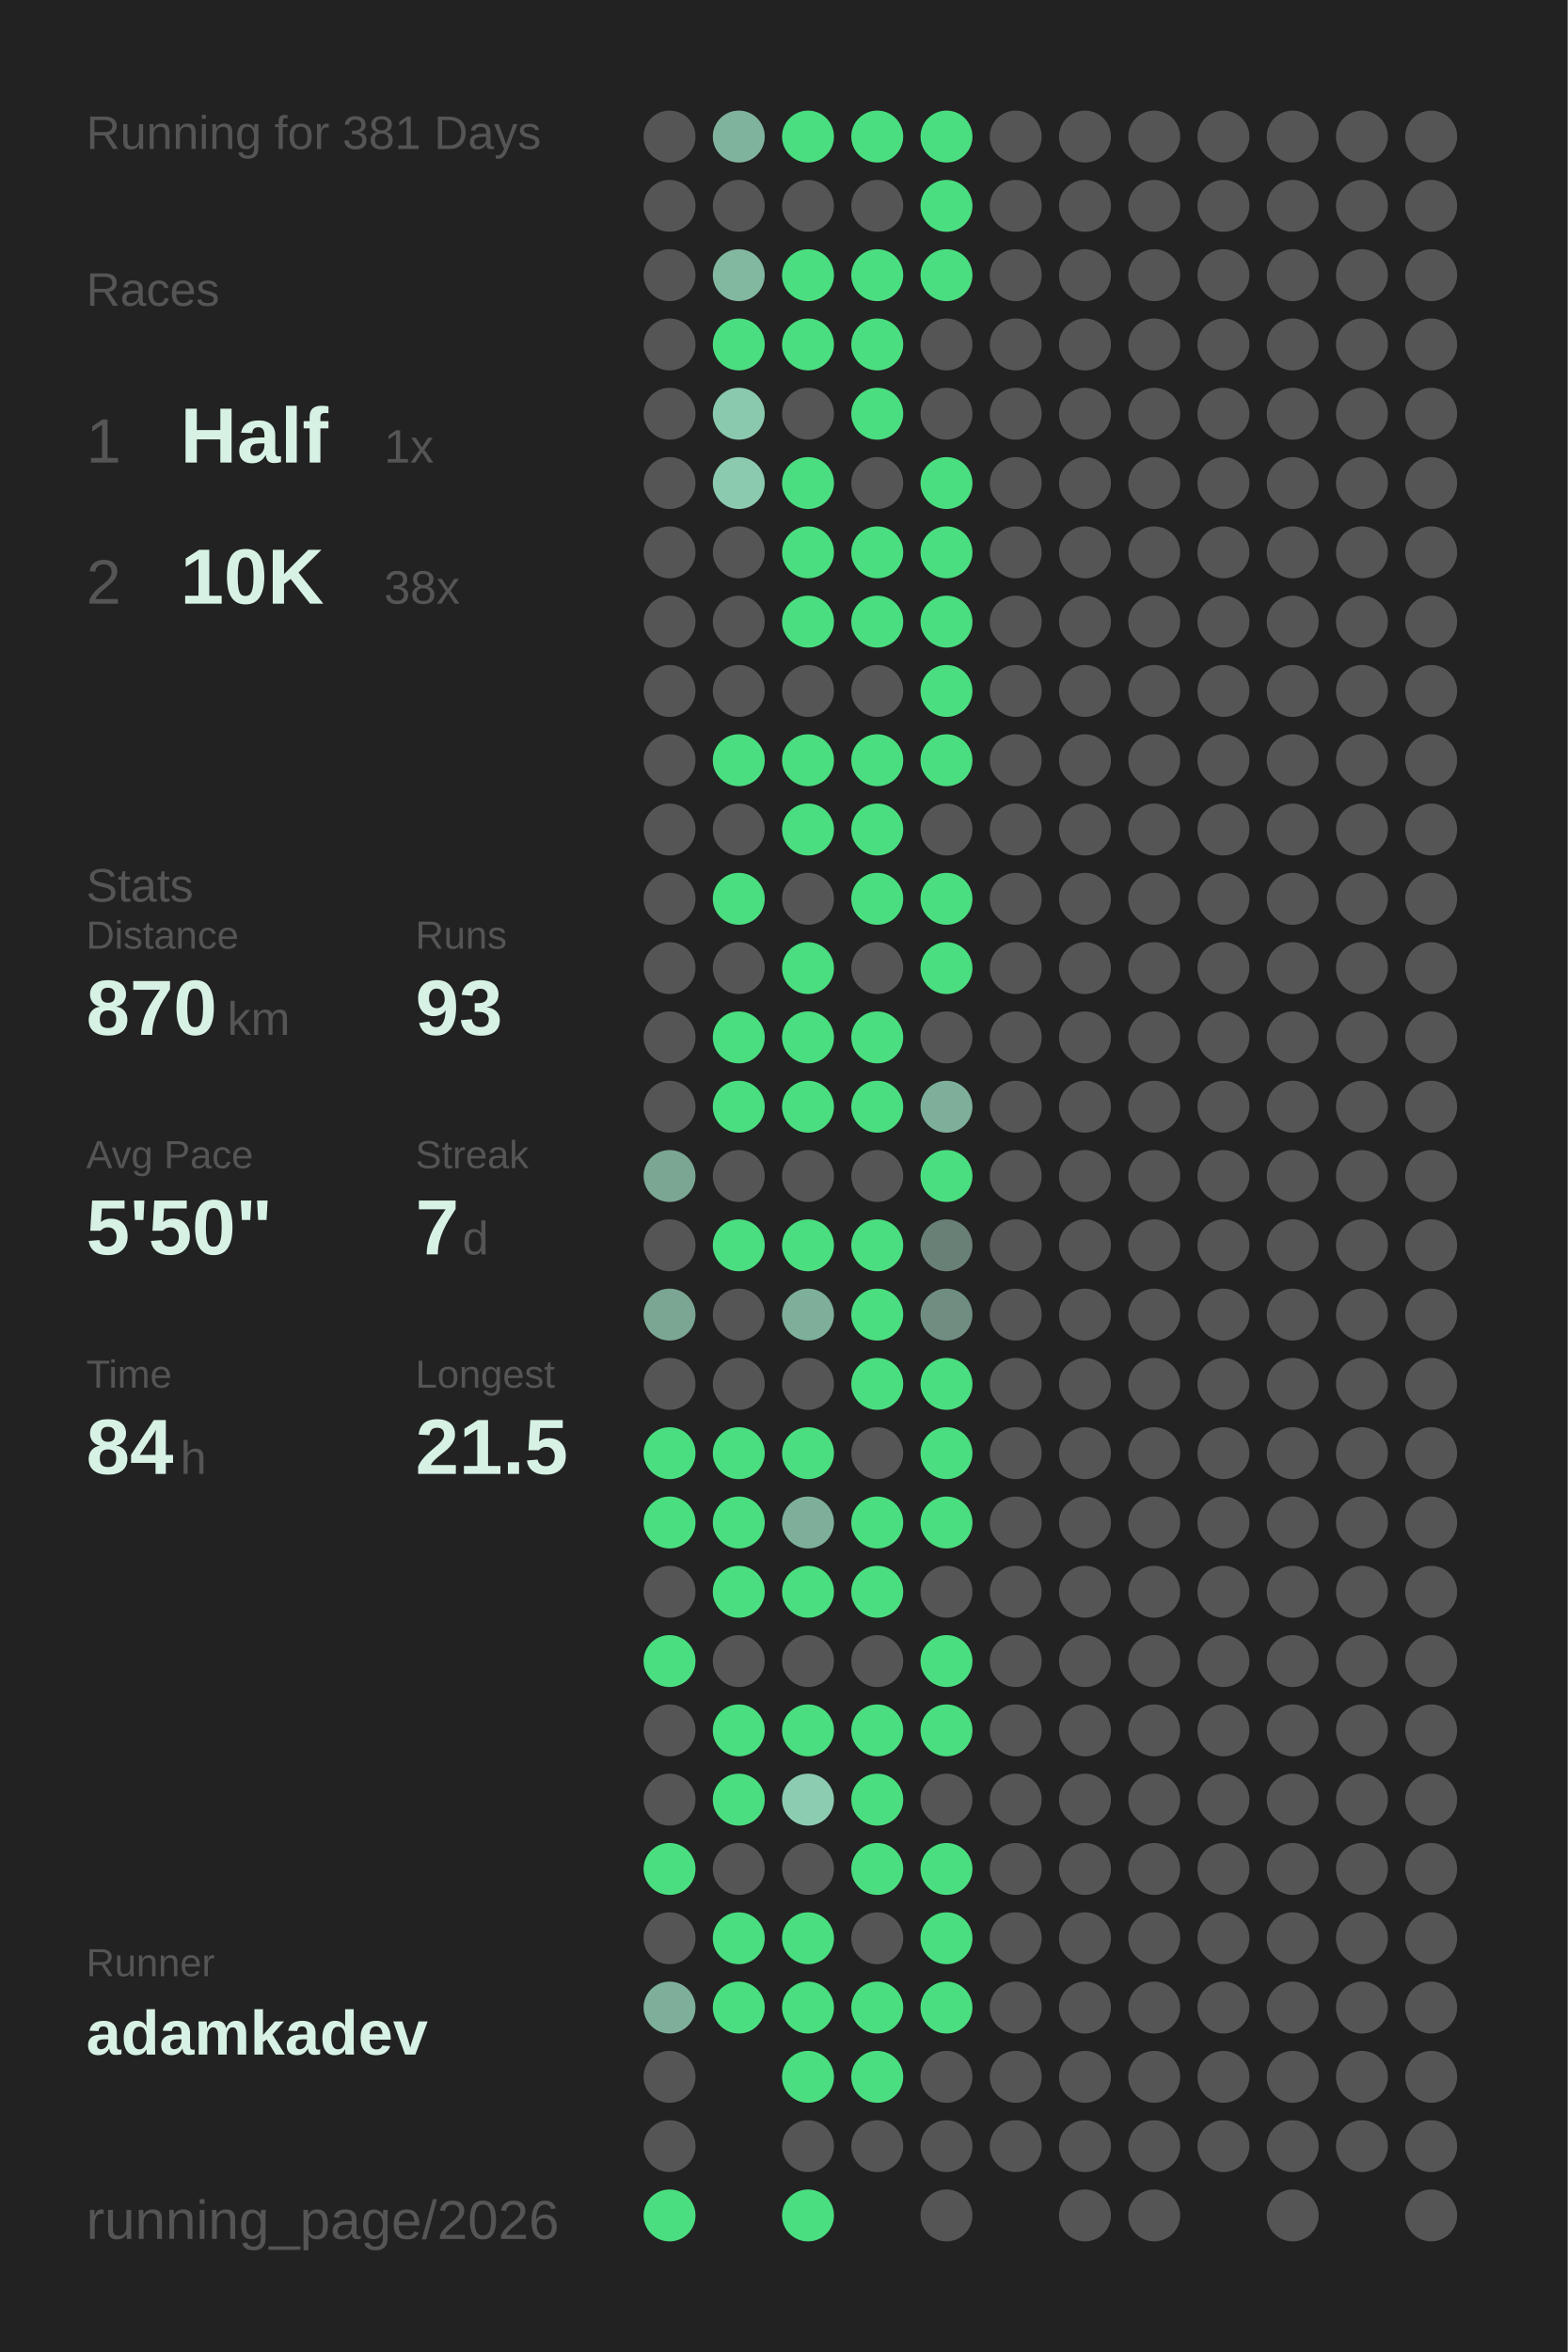
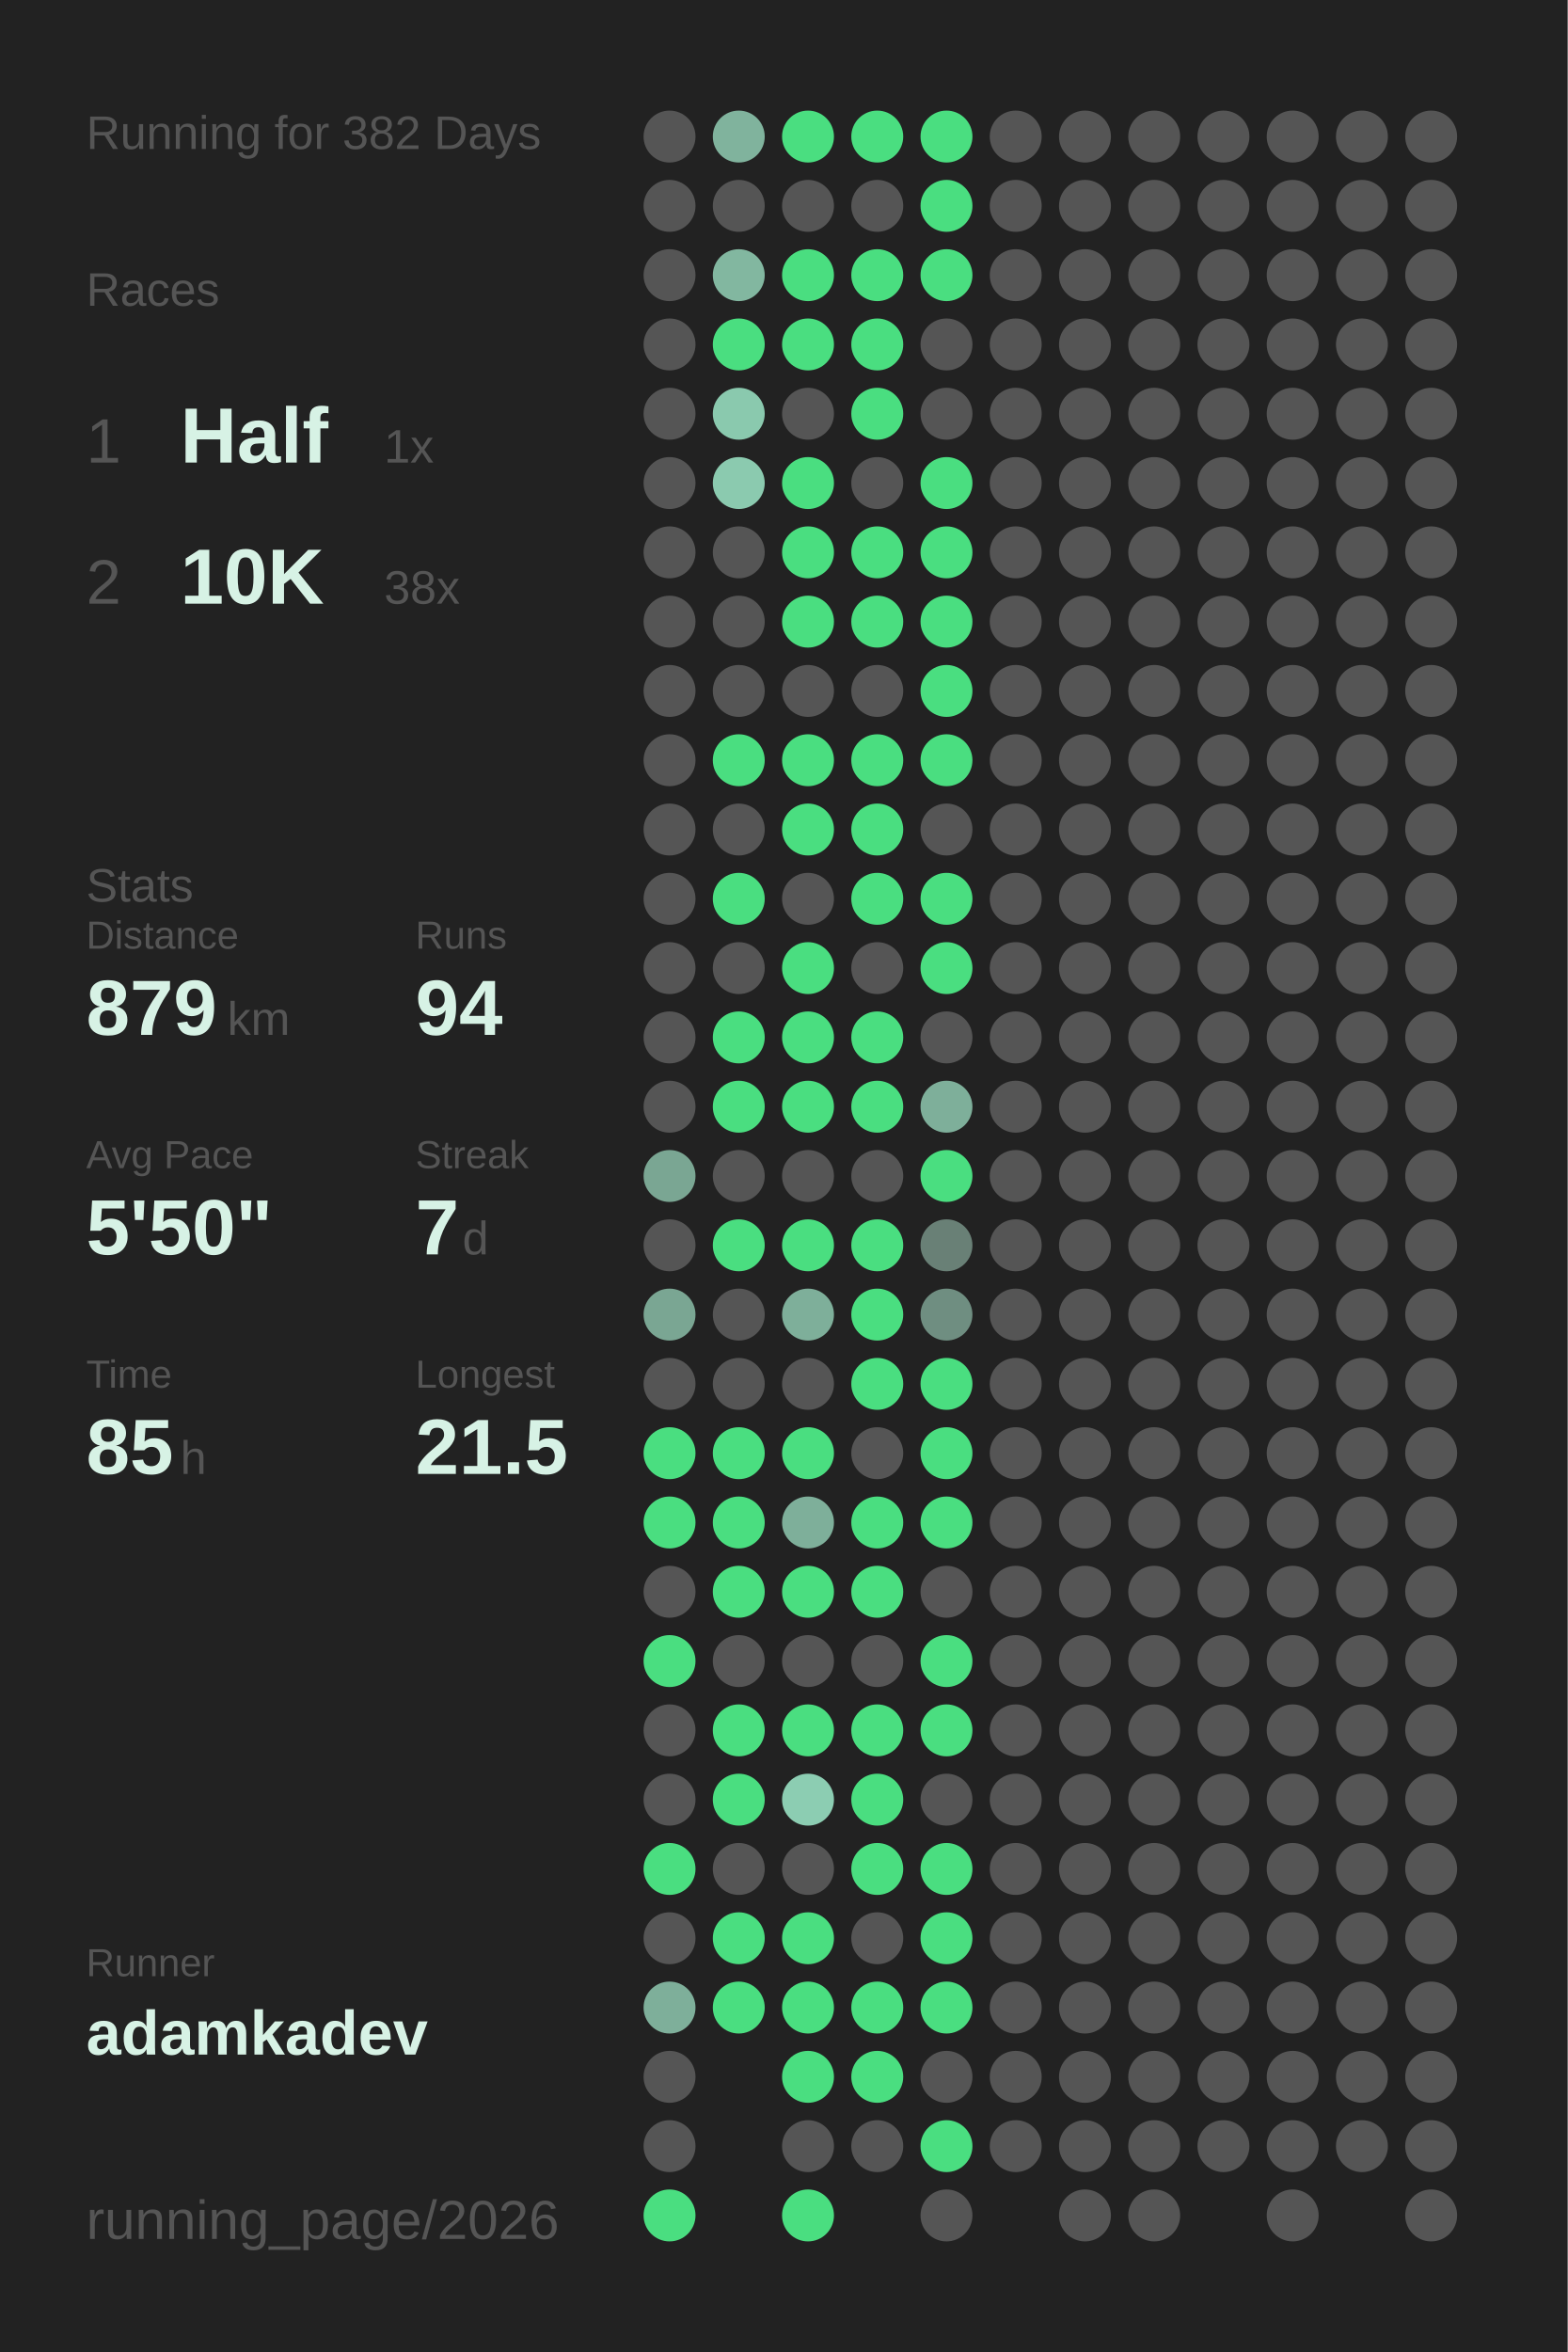
<svg xmlns="http://www.w3.org/2000/svg" baseProfile="full" height="300mm" version="1.1" viewBox="0,0,200,300" width="200mm">
  <defs />
  <rect fill="#222222" height="300" width="200" x="0" y="0" />
-   <text fill="#555555" style="font-size:6px; font-family:Arial;" x="11" y="19">Running for 381 Days</text>
+   <text fill="#555555" style="font-size:6px; font-family:Arial;" x="11" y="19">Running for 382 Days</text>
  <text fill="#555555" style="font-size:6px; font-family:Arial;" x="11" y="39">Races</text>
  <text fill="#555555" style="font-size:8px; font-family:Arial;" x="11" y="59">1</text>
  <text fill="#D7F2E5" style="font-size:10px; font-family:Arial; font-weight:bold;" x="23" y="59">Half</text>
  <text fill="#555555" style="font-size:6px; font-family:Arial;" x="49" y="59">1x</text>
  <text fill="#555555" style="font-size:8px; font-family:Arial;" x="11" y="77">2</text>
  <text fill="#D7F2E5" style="font-size:10px; font-family:Arial; font-weight:bold;" x="23" y="77">10K</text>
  <text fill="#555555" style="font-size:6px; font-family:Arial;" x="49" y="77">38x</text>
  <text fill="#555555" style="font-size:6px; font-family:Arial;" x="11" y="115">Stats</text>
  <text fill="#555555" style="font-size:5px; font-family:Arial;" x="11" y="121">Distance</text>
-   <text fill="#D7F2E5" style="font-size:10px; font-family:Arial; font-weight:bold;" x="11" y="132">870</text>
+   <text fill="#D7F2E5" style="font-size:10px; font-family:Arial; font-weight:bold;" x="11" y="132">879</text>
  <text fill="#555555" style="font-size:6px; font-family:Arial;" x="29" y="132">km</text>
  <text fill="#555555" style="font-size:5px; font-family:Arial;" x="53" y="121">Runs</text>
-   <text fill="#D7F2E5" style="font-size:10px; font-family:Arial; font-weight:bold;" x="53" y="132">93</text>
+   <text fill="#D7F2E5" style="font-size:10px; font-family:Arial; font-weight:bold;" x="53" y="132">94</text>
  <text fill="#555555" style="font-size:5px; font-family:Arial;" x="11" y="149">Avg Pace</text>
  <text fill="#D7F2E5" style="font-size:10px; font-family:Arial; font-weight:bold;" x="11" y="160">5'50"</text>
  <text fill="#555555" style="font-size:5px; font-family:Arial;" x="53" y="149">Streak</text>
  <text fill="#D7F2E5" style="font-size:10px; font-family:Arial; font-weight:bold;" x="53" y="160">7</text>
  <text fill="#555555" style="font-size:6px; font-family:Arial;" x="59" y="160">d</text>
  <text fill="#555555" style="font-size:5px; font-family:Arial;" x="11" y="177">Time</text>
-   <text fill="#D7F2E5" style="font-size:10px; font-family:Arial; font-weight:bold;" x="11" y="188">84</text>
+   <text fill="#D7F2E5" style="font-size:10px; font-family:Arial; font-weight:bold;" x="11" y="188">85</text>
  <text fill="#555555" style="font-size:6px; font-family:Arial;" x="23" y="188">h</text>
  <text fill="#555555" style="font-size:5px; font-family:Arial;" x="53" y="177">Longest</text>
  <text fill="#D7F2E5" style="font-size:10px; font-family:Arial; font-weight:bold;" x="53" y="188">21.5</text>
  <text fill="#555555" style="font-size:5px; font-family:Arial;" x="11" y="252.065">Runner</text>
  <text fill="#D7F2E5" style="font-size:8px; font-family:Arial; font-weight:bold;" x="11" y="262.065">adamkadev</text>
  <text fill="#555555" style="font-size:7px; font-family:Arial;" x="11" y="285.581">running_page/2026</text>
  <circle cx="85.417" cy="17.419" fill="#555555" r="3.312" />
  <circle cx="85.417" cy="26.258" fill="#555555" r="3.312" />
  <circle cx="85.417" cy="35.097" fill="#555555" r="3.312" />
  <circle cx="85.417" cy="43.935" fill="#555555" r="3.312" />
  <circle cx="85.417" cy="52.774" fill="#555555" r="3.312" />
  <circle cx="85.417" cy="61.613" fill="#555555" r="3.312" />
  <circle cx="85.417" cy="70.452" fill="#555555" r="3.312" />
  <circle cx="85.417" cy="79.29" fill="#555555" r="3.312" />
  <circle cx="85.417" cy="88.129" fill="#555555" r="3.312" />
  <circle cx="85.417" cy="96.968" fill="#555555" r="3.312" />
  <circle cx="85.417" cy="105.806" fill="#555555" r="3.312" />
  <circle cx="85.417" cy="114.645" fill="#555555" r="3.312" />
  <circle cx="85.417" cy="123.484" fill="#555555" r="3.312" />
  <circle cx="85.417" cy="132.323" fill="#555555" r="3.312" />
  <circle cx="85.417" cy="141.161" fill="#555555" r="3.312" />
  <circle cx="85.417" cy="150" fill="#7aa693" r="3.312" />
  <circle cx="85.417" cy="158.839" fill="#555555" r="3.312" />
  <circle cx="85.417" cy="167.677" fill="#7aa693" r="3.312" />
  <circle cx="85.417" cy="176.516" fill="#555555" r="3.312" />
  <circle cx="85.417" cy="185.355" fill="#4ADE80" r="3.312" />
  <circle cx="85.417" cy="194.194" fill="#4ADE80" r="3.312" />
  <circle cx="85.417" cy="203.032" fill="#555555" r="3.312" />
  <circle cx="85.417" cy="211.871" fill="#4ADE80" r="3.312" />
  <circle cx="85.417" cy="220.71" fill="#555555" r="3.312" />
  <circle cx="85.417" cy="229.548" fill="#555555" r="3.312" />
  <circle cx="85.417" cy="238.387" fill="#4ADE80" r="3.312" />
  <circle cx="85.417" cy="247.226" fill="#555555" r="3.312" />
  <circle cx="85.417" cy="256.065" fill="#7eaf9a" r="3.312" />
  <circle cx="85.417" cy="264.903" fill="#555555" r="3.312" />
  <circle cx="85.417" cy="273.742" fill="#555555" r="3.312" />
  <circle cx="85.417" cy="282.581" fill="#4ADE80" r="3.312" />
  <circle cx="94.25" cy="17.419" fill="#80b39d" r="3.312" />
  <circle cx="94.25" cy="26.258" fill="#555555" r="3.312" />
  <circle cx="94.25" cy="35.097" fill="#82b7a0" r="3.312" />
  <circle cx="94.25" cy="43.935" fill="#4ADE80" r="3.312" />
  <circle cx="94.25" cy="52.774" fill="#8ac9ae" r="3.312" />
  <circle cx="94.25" cy="61.613" fill="#8bcaaf" r="3.312" />
  <circle cx="94.25" cy="70.452" fill="#555555" r="3.312" />
  <circle cx="94.25" cy="79.29" fill="#555555" r="3.312" />
  <circle cx="94.25" cy="88.129" fill="#555555" r="3.312" />
  <circle cx="94.25" cy="96.968" fill="#4ADE80" r="3.312" />
  <circle cx="94.25" cy="105.806" fill="#555555" r="3.312" />
  <circle cx="94.25" cy="114.645" fill="#4ADE80" r="3.312" />
  <circle cx="94.25" cy="123.484" fill="#555555" r="3.312" />
  <circle cx="94.25" cy="132.323" fill="#4ADE80" r="3.312" />
  <circle cx="94.25" cy="141.161" fill="#4ADE80" r="3.312" />
  <circle cx="94.25" cy="150" fill="#555555" r="3.312" />
  <circle cx="94.25" cy="158.839" fill="#4ADE80" r="3.312" />
  <circle cx="94.25" cy="167.677" fill="#555555" r="3.312" />
  <circle cx="94.25" cy="176.516" fill="#555555" r="3.312" />
  <circle cx="94.25" cy="185.355" fill="#4ADE80" r="3.312" />
  <circle cx="94.25" cy="194.194" fill="#4ADE80" r="3.312" />
  <circle cx="94.25" cy="203.032" fill="#4ADE80" r="3.312" />
  <circle cx="94.25" cy="211.871" fill="#555555" r="3.312" />
  <circle cx="94.25" cy="220.71" fill="#4ADE80" r="3.312" />
  <circle cx="94.25" cy="229.548" fill="#4ADE80" r="3.312" />
  <circle cx="94.25" cy="238.387" fill="#555555" r="3.312" />
  <circle cx="94.25" cy="247.226" fill="#4ADE80" r="3.312" />
  <circle cx="94.25" cy="256.065" fill="#4ADE80" r="3.312" />
  <circle cx="103.083" cy="17.419" fill="#4ADE80" r="3.312" />
  <circle cx="103.083" cy="26.258" fill="#555555" r="3.312" />
  <circle cx="103.083" cy="35.097" fill="#4ADE80" r="3.312" />
  <circle cx="103.083" cy="43.935" fill="#4ADE80" r="3.312" />
  <circle cx="103.083" cy="52.774" fill="#555555" r="3.312" />
  <circle cx="103.083" cy="61.613" fill="#4ADE80" r="3.312" />
  <circle cx="103.083" cy="70.452" fill="#4ADE80" r="3.312" />
  <circle cx="103.083" cy="79.29" fill="#4ADE80" r="3.312" />
  <circle cx="103.083" cy="88.129" fill="#555555" r="3.312" />
  <circle cx="103.083" cy="96.968" fill="#4ADE80" r="3.312" />
  <circle cx="103.083" cy="105.806" fill="#4ADE80" r="3.312" />
  <circle cx="103.083" cy="114.645" fill="#555555" r="3.312" />
  <circle cx="103.083" cy="123.484" fill="#4ADE80" r="3.312" />
  <circle cx="103.083" cy="132.323" fill="#4ADE80" r="3.312" />
  <circle cx="103.083" cy="141.161" fill="#4ADE80" r="3.312" />
  <circle cx="103.083" cy="150" fill="#555555" r="3.312" />
  <circle cx="103.083" cy="158.839" fill="#4ADE80" r="3.312" />
  <circle cx="103.083" cy="167.677" fill="#7eaf9a" r="3.312" />
  <circle cx="103.083" cy="176.516" fill="#555555" r="3.312" />
  <circle cx="103.083" cy="185.355" fill="#4ADE80" r="3.312" />
  <circle cx="103.083" cy="194.194" fill="#7eaf9a" r="3.312" />
  <circle cx="103.083" cy="203.032" fill="#4ADE80" r="3.312" />
  <circle cx="103.083" cy="211.871" fill="#555555" r="3.312" />
  <circle cx="103.083" cy="220.71" fill="#4ADE80" r="3.312" />
  <circle cx="103.083" cy="229.548" fill="#8ccdb2" r="3.312" />
  <circle cx="103.083" cy="238.387" fill="#555555" r="3.312" />
  <circle cx="103.083" cy="247.226" fill="#4ADE80" r="3.312" />
  <circle cx="103.083" cy="256.065" fill="#4ADE80" r="3.312" />
  <circle cx="103.083" cy="264.903" fill="#4ADE80" r="3.312" />
  <circle cx="103.083" cy="273.742" fill="#555555" r="3.312" />
  <circle cx="103.083" cy="282.581" fill="#4ADE80" r="3.312" />
  <circle cx="111.917" cy="17.419" fill="#4ADE80" r="3.312" />
  <circle cx="111.917" cy="26.258" fill="#555555" r="3.312" />
  <circle cx="111.917" cy="35.097" fill="#4ADE80" r="3.312" />
  <circle cx="111.917" cy="43.935" fill="#4ADE80" r="3.312" />
  <circle cx="111.917" cy="52.774" fill="#4ADE80" r="3.312" />
  <circle cx="111.917" cy="61.613" fill="#555555" r="3.312" />
  <circle cx="111.917" cy="70.452" fill="#4ADE80" r="3.312" />
  <circle cx="111.917" cy="79.29" fill="#4ADE80" r="3.312" />
  <circle cx="111.917" cy="88.129" fill="#555555" r="3.312" />
  <circle cx="111.917" cy="96.968" fill="#4ADE80" r="3.312" />
  <circle cx="111.917" cy="105.806" fill="#4ADE80" r="3.312" />
  <circle cx="111.917" cy="114.645" fill="#4ADE80" r="3.312" />
  <circle cx="111.917" cy="123.484" fill="#555555" r="3.312" />
  <circle cx="111.917" cy="132.323" fill="#4ADE80" r="3.312" />
  <circle cx="111.917" cy="141.161" fill="#4ADE80" r="3.312" />
  <circle cx="111.917" cy="150" fill="#555555" r="3.312" />
  <circle cx="111.917" cy="158.839" fill="#4ADE80" r="3.312" />
  <circle cx="111.917" cy="167.677" fill="#4ADE80" r="3.312" />
  <circle cx="111.917" cy="176.516" fill="#4ADE80" r="3.312" />
  <circle cx="111.917" cy="185.355" fill="#555555" r="3.312" />
  <circle cx="111.917" cy="194.194" fill="#4ADE80" r="3.312" />
  <circle cx="111.917" cy="203.032" fill="#4ADE80" r="3.312" />
  <circle cx="111.917" cy="211.871" fill="#555555" r="3.312" />
  <circle cx="111.917" cy="220.71" fill="#4ADE80" r="3.312" />
  <circle cx="111.917" cy="229.548" fill="#4ADE80" r="3.312" />
  <circle cx="111.917" cy="238.387" fill="#4ADE80" r="3.312" />
  <circle cx="111.917" cy="247.226" fill="#555555" r="3.312" />
  <circle cx="111.917" cy="256.065" fill="#4ADE80" r="3.312" />
  <circle cx="111.917" cy="264.903" fill="#4ADE80" r="3.312" />
  <circle cx="111.917" cy="273.742" fill="#555555" r="3.312" />
  <circle cx="120.75" cy="17.419" fill="#4ADE80" r="3.312" />
  <circle cx="120.75" cy="26.258" fill="#4ADE80" r="3.312" />
  <circle cx="120.75" cy="35.097" fill="#4ADE80" r="3.312" />
  <circle cx="120.75" cy="43.935" fill="#555555" r="3.312" />
  <circle cx="120.75" cy="52.774" fill="#555555" r="3.312" />
  <circle cx="120.75" cy="61.613" fill="#4ADE80" r="3.312" />
  <circle cx="120.75" cy="70.452" fill="#4ADE80" r="3.312" />
  <circle cx="120.75" cy="79.29" fill="#4ADE80" r="3.312" />
  <circle cx="120.75" cy="88.129" fill="#4ADE80" r="3.312" />
  <circle cx="120.75" cy="96.968" fill="#4ADE80" r="3.312" />
  <circle cx="120.75" cy="105.806" fill="#555555" r="3.312" />
  <circle cx="120.75" cy="114.645" fill="#4ADE80" r="3.312" />
  <circle cx="120.75" cy="123.484" fill="#4ADE80" r="3.312" />
  <circle cx="120.75" cy="132.323" fill="#555555" r="3.312" />
  <circle cx="120.75" cy="141.161" fill="#7eaf9a" r="3.312" />
  <circle cx="120.75" cy="150" fill="#4ADE80" r="3.312" />
  <circle cx="120.75" cy="158.839" fill="#698076" r="3.312" />
  <circle cx="120.75" cy="167.677" fill="#6f8e81" r="3.312" />
  <circle cx="120.75" cy="176.516" fill="#4ADE80" r="3.312" />
  <circle cx="120.75" cy="185.355" fill="#4ADE80" r="3.312" />
  <circle cx="120.75" cy="194.194" fill="#4ADE80" r="3.312" />
  <circle cx="120.75" cy="203.032" fill="#555555" r="3.312" />
  <circle cx="120.75" cy="211.871" fill="#4ADE80" r="3.312" />
  <circle cx="120.75" cy="220.71" fill="#4ADE80" r="3.312" />
  <circle cx="120.75" cy="229.548" fill="#555555" r="3.312" />
  <circle cx="120.75" cy="238.387" fill="#4ADE80" r="3.312" />
  <circle cx="120.75" cy="247.226" fill="#4ADE80" r="3.312" />
  <circle cx="120.75" cy="256.065" fill="#4ADE80" r="3.312" />
  <circle cx="120.75" cy="264.903" fill="#555555" r="3.312" />
-   <circle cx="120.75" cy="273.742" fill="#555555" r="3.312" />
+   <circle cx="120.75" cy="273.742" fill="#4ADE80" r="3.312" />
  <circle cx="120.75" cy="282.581" fill="#555555" r="3.312" />
  <circle cx="129.583" cy="17.419" fill="#555555" r="3.312" />
  <circle cx="129.583" cy="26.258" fill="#555555" r="3.312" />
  <circle cx="129.583" cy="35.097" fill="#555555" r="3.312" />
  <circle cx="129.583" cy="43.935" fill="#555555" r="3.312" />
  <circle cx="129.583" cy="52.774" fill="#555555" r="3.312" />
  <circle cx="129.583" cy="61.613" fill="#555555" r="3.312" />
  <circle cx="129.583" cy="70.452" fill="#555555" r="3.312" />
  <circle cx="129.583" cy="79.29" fill="#555555" r="3.312" />
  <circle cx="129.583" cy="88.129" fill="#555555" r="3.312" />
  <circle cx="129.583" cy="96.968" fill="#555555" r="3.312" />
  <circle cx="129.583" cy="105.806" fill="#555555" r="3.312" />
  <circle cx="129.583" cy="114.645" fill="#555555" r="3.312" />
  <circle cx="129.583" cy="123.484" fill="#555555" r="3.312" />
  <circle cx="129.583" cy="132.323" fill="#555555" r="3.312" />
  <circle cx="129.583" cy="141.161" fill="#555555" r="3.312" />
  <circle cx="129.583" cy="150" fill="#555555" r="3.312" />
  <circle cx="129.583" cy="158.839" fill="#555555" r="3.312" />
  <circle cx="129.583" cy="167.677" fill="#555555" r="3.312" />
  <circle cx="129.583" cy="176.516" fill="#555555" r="3.312" />
  <circle cx="129.583" cy="185.355" fill="#555555" r="3.312" />
  <circle cx="129.583" cy="194.194" fill="#555555" r="3.312" />
  <circle cx="129.583" cy="203.032" fill="#555555" r="3.312" />
  <circle cx="129.583" cy="211.871" fill="#555555" r="3.312" />
  <circle cx="129.583" cy="220.71" fill="#555555" r="3.312" />
  <circle cx="129.583" cy="229.548" fill="#555555" r="3.312" />
  <circle cx="129.583" cy="238.387" fill="#555555" r="3.312" />
  <circle cx="129.583" cy="247.226" fill="#555555" r="3.312" />
  <circle cx="129.583" cy="256.065" fill="#555555" r="3.312" />
  <circle cx="129.583" cy="264.903" fill="#555555" r="3.312" />
  <circle cx="129.583" cy="273.742" fill="#555555" r="3.312" />
  <circle cx="138.417" cy="17.419" fill="#555555" r="3.312" />
  <circle cx="138.417" cy="26.258" fill="#555555" r="3.312" />
  <circle cx="138.417" cy="35.097" fill="#555555" r="3.312" />
  <circle cx="138.417" cy="43.935" fill="#555555" r="3.312" />
  <circle cx="138.417" cy="52.774" fill="#555555" r="3.312" />
  <circle cx="138.417" cy="61.613" fill="#555555" r="3.312" />
  <circle cx="138.417" cy="70.452" fill="#555555" r="3.312" />
  <circle cx="138.417" cy="79.29" fill="#555555" r="3.312" />
  <circle cx="138.417" cy="88.129" fill="#555555" r="3.312" />
  <circle cx="138.417" cy="96.968" fill="#555555" r="3.312" />
  <circle cx="138.417" cy="105.806" fill="#555555" r="3.312" />
  <circle cx="138.417" cy="114.645" fill="#555555" r="3.312" />
  <circle cx="138.417" cy="123.484" fill="#555555" r="3.312" />
  <circle cx="138.417" cy="132.323" fill="#555555" r="3.312" />
  <circle cx="138.417" cy="141.161" fill="#555555" r="3.312" />
  <circle cx="138.417" cy="150" fill="#555555" r="3.312" />
  <circle cx="138.417" cy="158.839" fill="#555555" r="3.312" />
  <circle cx="138.417" cy="167.677" fill="#555555" r="3.312" />
  <circle cx="138.417" cy="176.516" fill="#555555" r="3.312" />
  <circle cx="138.417" cy="185.355" fill="#555555" r="3.312" />
  <circle cx="138.417" cy="194.194" fill="#555555" r="3.312" />
  <circle cx="138.417" cy="203.032" fill="#555555" r="3.312" />
  <circle cx="138.417" cy="211.871" fill="#555555" r="3.312" />
  <circle cx="138.417" cy="220.71" fill="#555555" r="3.312" />
  <circle cx="138.417" cy="229.548" fill="#555555" r="3.312" />
  <circle cx="138.417" cy="238.387" fill="#555555" r="3.312" />
  <circle cx="138.417" cy="247.226" fill="#555555" r="3.312" />
  <circle cx="138.417" cy="256.065" fill="#555555" r="3.312" />
  <circle cx="138.417" cy="264.903" fill="#555555" r="3.312" />
  <circle cx="138.417" cy="273.742" fill="#555555" r="3.312" />
  <circle cx="138.417" cy="282.581" fill="#555555" r="3.312" />
  <circle cx="147.25" cy="17.419" fill="#555555" r="3.312" />
  <circle cx="147.25" cy="26.258" fill="#555555" r="3.312" />
  <circle cx="147.25" cy="35.097" fill="#555555" r="3.312" />
  <circle cx="147.25" cy="43.935" fill="#555555" r="3.312" />
  <circle cx="147.25" cy="52.774" fill="#555555" r="3.312" />
  <circle cx="147.25" cy="61.613" fill="#555555" r="3.312" />
  <circle cx="147.25" cy="70.452" fill="#555555" r="3.312" />
  <circle cx="147.25" cy="79.29" fill="#555555" r="3.312" />
  <circle cx="147.25" cy="88.129" fill="#555555" r="3.312" />
  <circle cx="147.25" cy="96.968" fill="#555555" r="3.312" />
  <circle cx="147.25" cy="105.806" fill="#555555" r="3.312" />
  <circle cx="147.25" cy="114.645" fill="#555555" r="3.312" />
  <circle cx="147.25" cy="123.484" fill="#555555" r="3.312" />
  <circle cx="147.25" cy="132.323" fill="#555555" r="3.312" />
  <circle cx="147.25" cy="141.161" fill="#555555" r="3.312" />
  <circle cx="147.25" cy="150" fill="#555555" r="3.312" />
  <circle cx="147.25" cy="158.839" fill="#555555" r="3.312" />
  <circle cx="147.25" cy="167.677" fill="#555555" r="3.312" />
  <circle cx="147.25" cy="176.516" fill="#555555" r="3.312" />
  <circle cx="147.25" cy="185.355" fill="#555555" r="3.312" />
  <circle cx="147.25" cy="194.194" fill="#555555" r="3.312" />
  <circle cx="147.25" cy="203.032" fill="#555555" r="3.312" />
  <circle cx="147.25" cy="211.871" fill="#555555" r="3.312" />
  <circle cx="147.25" cy="220.71" fill="#555555" r="3.312" />
  <circle cx="147.25" cy="229.548" fill="#555555" r="3.312" />
  <circle cx="147.25" cy="238.387" fill="#555555" r="3.312" />
  <circle cx="147.25" cy="247.226" fill="#555555" r="3.312" />
  <circle cx="147.25" cy="256.065" fill="#555555" r="3.312" />
  <circle cx="147.25" cy="264.903" fill="#555555" r="3.312" />
  <circle cx="147.25" cy="273.742" fill="#555555" r="3.312" />
  <circle cx="147.25" cy="282.581" fill="#555555" r="3.312" />
  <circle cx="156.083" cy="17.419" fill="#555555" r="3.312" />
  <circle cx="156.083" cy="26.258" fill="#555555" r="3.312" />
  <circle cx="156.083" cy="35.097" fill="#555555" r="3.312" />
  <circle cx="156.083" cy="43.935" fill="#555555" r="3.312" />
  <circle cx="156.083" cy="52.774" fill="#555555" r="3.312" />
  <circle cx="156.083" cy="61.613" fill="#555555" r="3.312" />
  <circle cx="156.083" cy="70.452" fill="#555555" r="3.312" />
  <circle cx="156.083" cy="79.29" fill="#555555" r="3.312" />
  <circle cx="156.083" cy="88.129" fill="#555555" r="3.312" />
  <circle cx="156.083" cy="96.968" fill="#555555" r="3.312" />
  <circle cx="156.083" cy="105.806" fill="#555555" r="3.312" />
  <circle cx="156.083" cy="114.645" fill="#555555" r="3.312" />
  <circle cx="156.083" cy="123.484" fill="#555555" r="3.312" />
  <circle cx="156.083" cy="132.323" fill="#555555" r="3.312" />
  <circle cx="156.083" cy="141.161" fill="#555555" r="3.312" />
  <circle cx="156.083" cy="150" fill="#555555" r="3.312" />
  <circle cx="156.083" cy="158.839" fill="#555555" r="3.312" />
  <circle cx="156.083" cy="167.677" fill="#555555" r="3.312" />
  <circle cx="156.083" cy="176.516" fill="#555555" r="3.312" />
  <circle cx="156.083" cy="185.355" fill="#555555" r="3.312" />
  <circle cx="156.083" cy="194.194" fill="#555555" r="3.312" />
  <circle cx="156.083" cy="203.032" fill="#555555" r="3.312" />
  <circle cx="156.083" cy="211.871" fill="#555555" r="3.312" />
  <circle cx="156.083" cy="220.71" fill="#555555" r="3.312" />
  <circle cx="156.083" cy="229.548" fill="#555555" r="3.312" />
  <circle cx="156.083" cy="238.387" fill="#555555" r="3.312" />
  <circle cx="156.083" cy="247.226" fill="#555555" r="3.312" />
  <circle cx="156.083" cy="256.065" fill="#555555" r="3.312" />
  <circle cx="156.083" cy="264.903" fill="#555555" r="3.312" />
  <circle cx="156.083" cy="273.742" fill="#555555" r="3.312" />
  <circle cx="164.917" cy="17.419" fill="#555555" r="3.312" />
  <circle cx="164.917" cy="26.258" fill="#555555" r="3.312" />
  <circle cx="164.917" cy="35.097" fill="#555555" r="3.312" />
  <circle cx="164.917" cy="43.935" fill="#555555" r="3.312" />
  <circle cx="164.917" cy="52.774" fill="#555555" r="3.312" />
  <circle cx="164.917" cy="61.613" fill="#555555" r="3.312" />
  <circle cx="164.917" cy="70.452" fill="#555555" r="3.312" />
  <circle cx="164.917" cy="79.29" fill="#555555" r="3.312" />
  <circle cx="164.917" cy="88.129" fill="#555555" r="3.312" />
  <circle cx="164.917" cy="96.968" fill="#555555" r="3.312" />
  <circle cx="164.917" cy="105.806" fill="#555555" r="3.312" />
  <circle cx="164.917" cy="114.645" fill="#555555" r="3.312" />
  <circle cx="164.917" cy="123.484" fill="#555555" r="3.312" />
  <circle cx="164.917" cy="132.323" fill="#555555" r="3.312" />
  <circle cx="164.917" cy="141.161" fill="#555555" r="3.312" />
  <circle cx="164.917" cy="150" fill="#555555" r="3.312" />
  <circle cx="164.917" cy="158.839" fill="#555555" r="3.312" />
  <circle cx="164.917" cy="167.677" fill="#555555" r="3.312" />
  <circle cx="164.917" cy="176.516" fill="#555555" r="3.312" />
  <circle cx="164.917" cy="185.355" fill="#555555" r="3.312" />
  <circle cx="164.917" cy="194.194" fill="#555555" r="3.312" />
  <circle cx="164.917" cy="203.032" fill="#555555" r="3.312" />
  <circle cx="164.917" cy="211.871" fill="#555555" r="3.312" />
  <circle cx="164.917" cy="220.71" fill="#555555" r="3.312" />
  <circle cx="164.917" cy="229.548" fill="#555555" r="3.312" />
  <circle cx="164.917" cy="238.387" fill="#555555" r="3.312" />
  <circle cx="164.917" cy="247.226" fill="#555555" r="3.312" />
  <circle cx="164.917" cy="256.065" fill="#555555" r="3.312" />
  <circle cx="164.917" cy="264.903" fill="#555555" r="3.312" />
  <circle cx="164.917" cy="273.742" fill="#555555" r="3.312" />
  <circle cx="164.917" cy="282.581" fill="#555555" r="3.312" />
  <circle cx="173.75" cy="17.419" fill="#555555" r="3.312" />
  <circle cx="173.75" cy="26.258" fill="#555555" r="3.312" />
  <circle cx="173.75" cy="35.097" fill="#555555" r="3.312" />
  <circle cx="173.75" cy="43.935" fill="#555555" r="3.312" />
  <circle cx="173.75" cy="52.774" fill="#555555" r="3.312" />
  <circle cx="173.75" cy="61.613" fill="#555555" r="3.312" />
  <circle cx="173.75" cy="70.452" fill="#555555" r="3.312" />
  <circle cx="173.75" cy="79.29" fill="#555555" r="3.312" />
  <circle cx="173.75" cy="88.129" fill="#555555" r="3.312" />
  <circle cx="173.75" cy="96.968" fill="#555555" r="3.312" />
  <circle cx="173.75" cy="105.806" fill="#555555" r="3.312" />
  <circle cx="173.75" cy="114.645" fill="#555555" r="3.312" />
  <circle cx="173.75" cy="123.484" fill="#555555" r="3.312" />
  <circle cx="173.75" cy="132.323" fill="#555555" r="3.312" />
  <circle cx="173.75" cy="141.161" fill="#555555" r="3.312" />
  <circle cx="173.75" cy="150" fill="#555555" r="3.312" />
  <circle cx="173.75" cy="158.839" fill="#555555" r="3.312" />
  <circle cx="173.75" cy="167.677" fill="#555555" r="3.312" />
  <circle cx="173.75" cy="176.516" fill="#555555" r="3.312" />
  <circle cx="173.75" cy="185.355" fill="#555555" r="3.312" />
  <circle cx="173.75" cy="194.194" fill="#555555" r="3.312" />
  <circle cx="173.75" cy="203.032" fill="#555555" r="3.312" />
  <circle cx="173.75" cy="211.871" fill="#555555" r="3.312" />
  <circle cx="173.75" cy="220.71" fill="#555555" r="3.312" />
  <circle cx="173.75" cy="229.548" fill="#555555" r="3.312" />
  <circle cx="173.75" cy="238.387" fill="#555555" r="3.312" />
  <circle cx="173.75" cy="247.226" fill="#555555" r="3.312" />
  <circle cx="173.75" cy="256.065" fill="#555555" r="3.312" />
  <circle cx="173.75" cy="264.903" fill="#555555" r="3.312" />
  <circle cx="173.75" cy="273.742" fill="#555555" r="3.312" />
  <circle cx="182.583" cy="17.419" fill="#555555" r="3.312" />
  <circle cx="182.583" cy="26.258" fill="#555555" r="3.312" />
  <circle cx="182.583" cy="35.097" fill="#555555" r="3.312" />
  <circle cx="182.583" cy="43.935" fill="#555555" r="3.312" />
  <circle cx="182.583" cy="52.774" fill="#555555" r="3.312" />
  <circle cx="182.583" cy="61.613" fill="#555555" r="3.312" />
  <circle cx="182.583" cy="70.452" fill="#555555" r="3.312" />
  <circle cx="182.583" cy="79.29" fill="#555555" r="3.312" />
  <circle cx="182.583" cy="88.129" fill="#555555" r="3.312" />
  <circle cx="182.583" cy="96.968" fill="#555555" r="3.312" />
  <circle cx="182.583" cy="105.806" fill="#555555" r="3.312" />
  <circle cx="182.583" cy="114.645" fill="#555555" r="3.312" />
  <circle cx="182.583" cy="123.484" fill="#555555" r="3.312" />
  <circle cx="182.583" cy="132.323" fill="#555555" r="3.312" />
  <circle cx="182.583" cy="141.161" fill="#555555" r="3.312" />
  <circle cx="182.583" cy="150" fill="#555555" r="3.312" />
  <circle cx="182.583" cy="158.839" fill="#555555" r="3.312" />
  <circle cx="182.583" cy="167.677" fill="#555555" r="3.312" />
  <circle cx="182.583" cy="176.516" fill="#555555" r="3.312" />
  <circle cx="182.583" cy="185.355" fill="#555555" r="3.312" />
  <circle cx="182.583" cy="194.194" fill="#555555" r="3.312" />
  <circle cx="182.583" cy="203.032" fill="#555555" r="3.312" />
  <circle cx="182.583" cy="211.871" fill="#555555" r="3.312" />
  <circle cx="182.583" cy="220.71" fill="#555555" r="3.312" />
  <circle cx="182.583" cy="229.548" fill="#555555" r="3.312" />
  <circle cx="182.583" cy="238.387" fill="#555555" r="3.312" />
  <circle cx="182.583" cy="247.226" fill="#555555" r="3.312" />
  <circle cx="182.583" cy="256.065" fill="#555555" r="3.312" />
  <circle cx="182.583" cy="264.903" fill="#555555" r="3.312" />
  <circle cx="182.583" cy="273.742" fill="#555555" r="3.312" />
  <circle cx="182.583" cy="282.581" fill="#555555" r="3.312" />
</svg>
